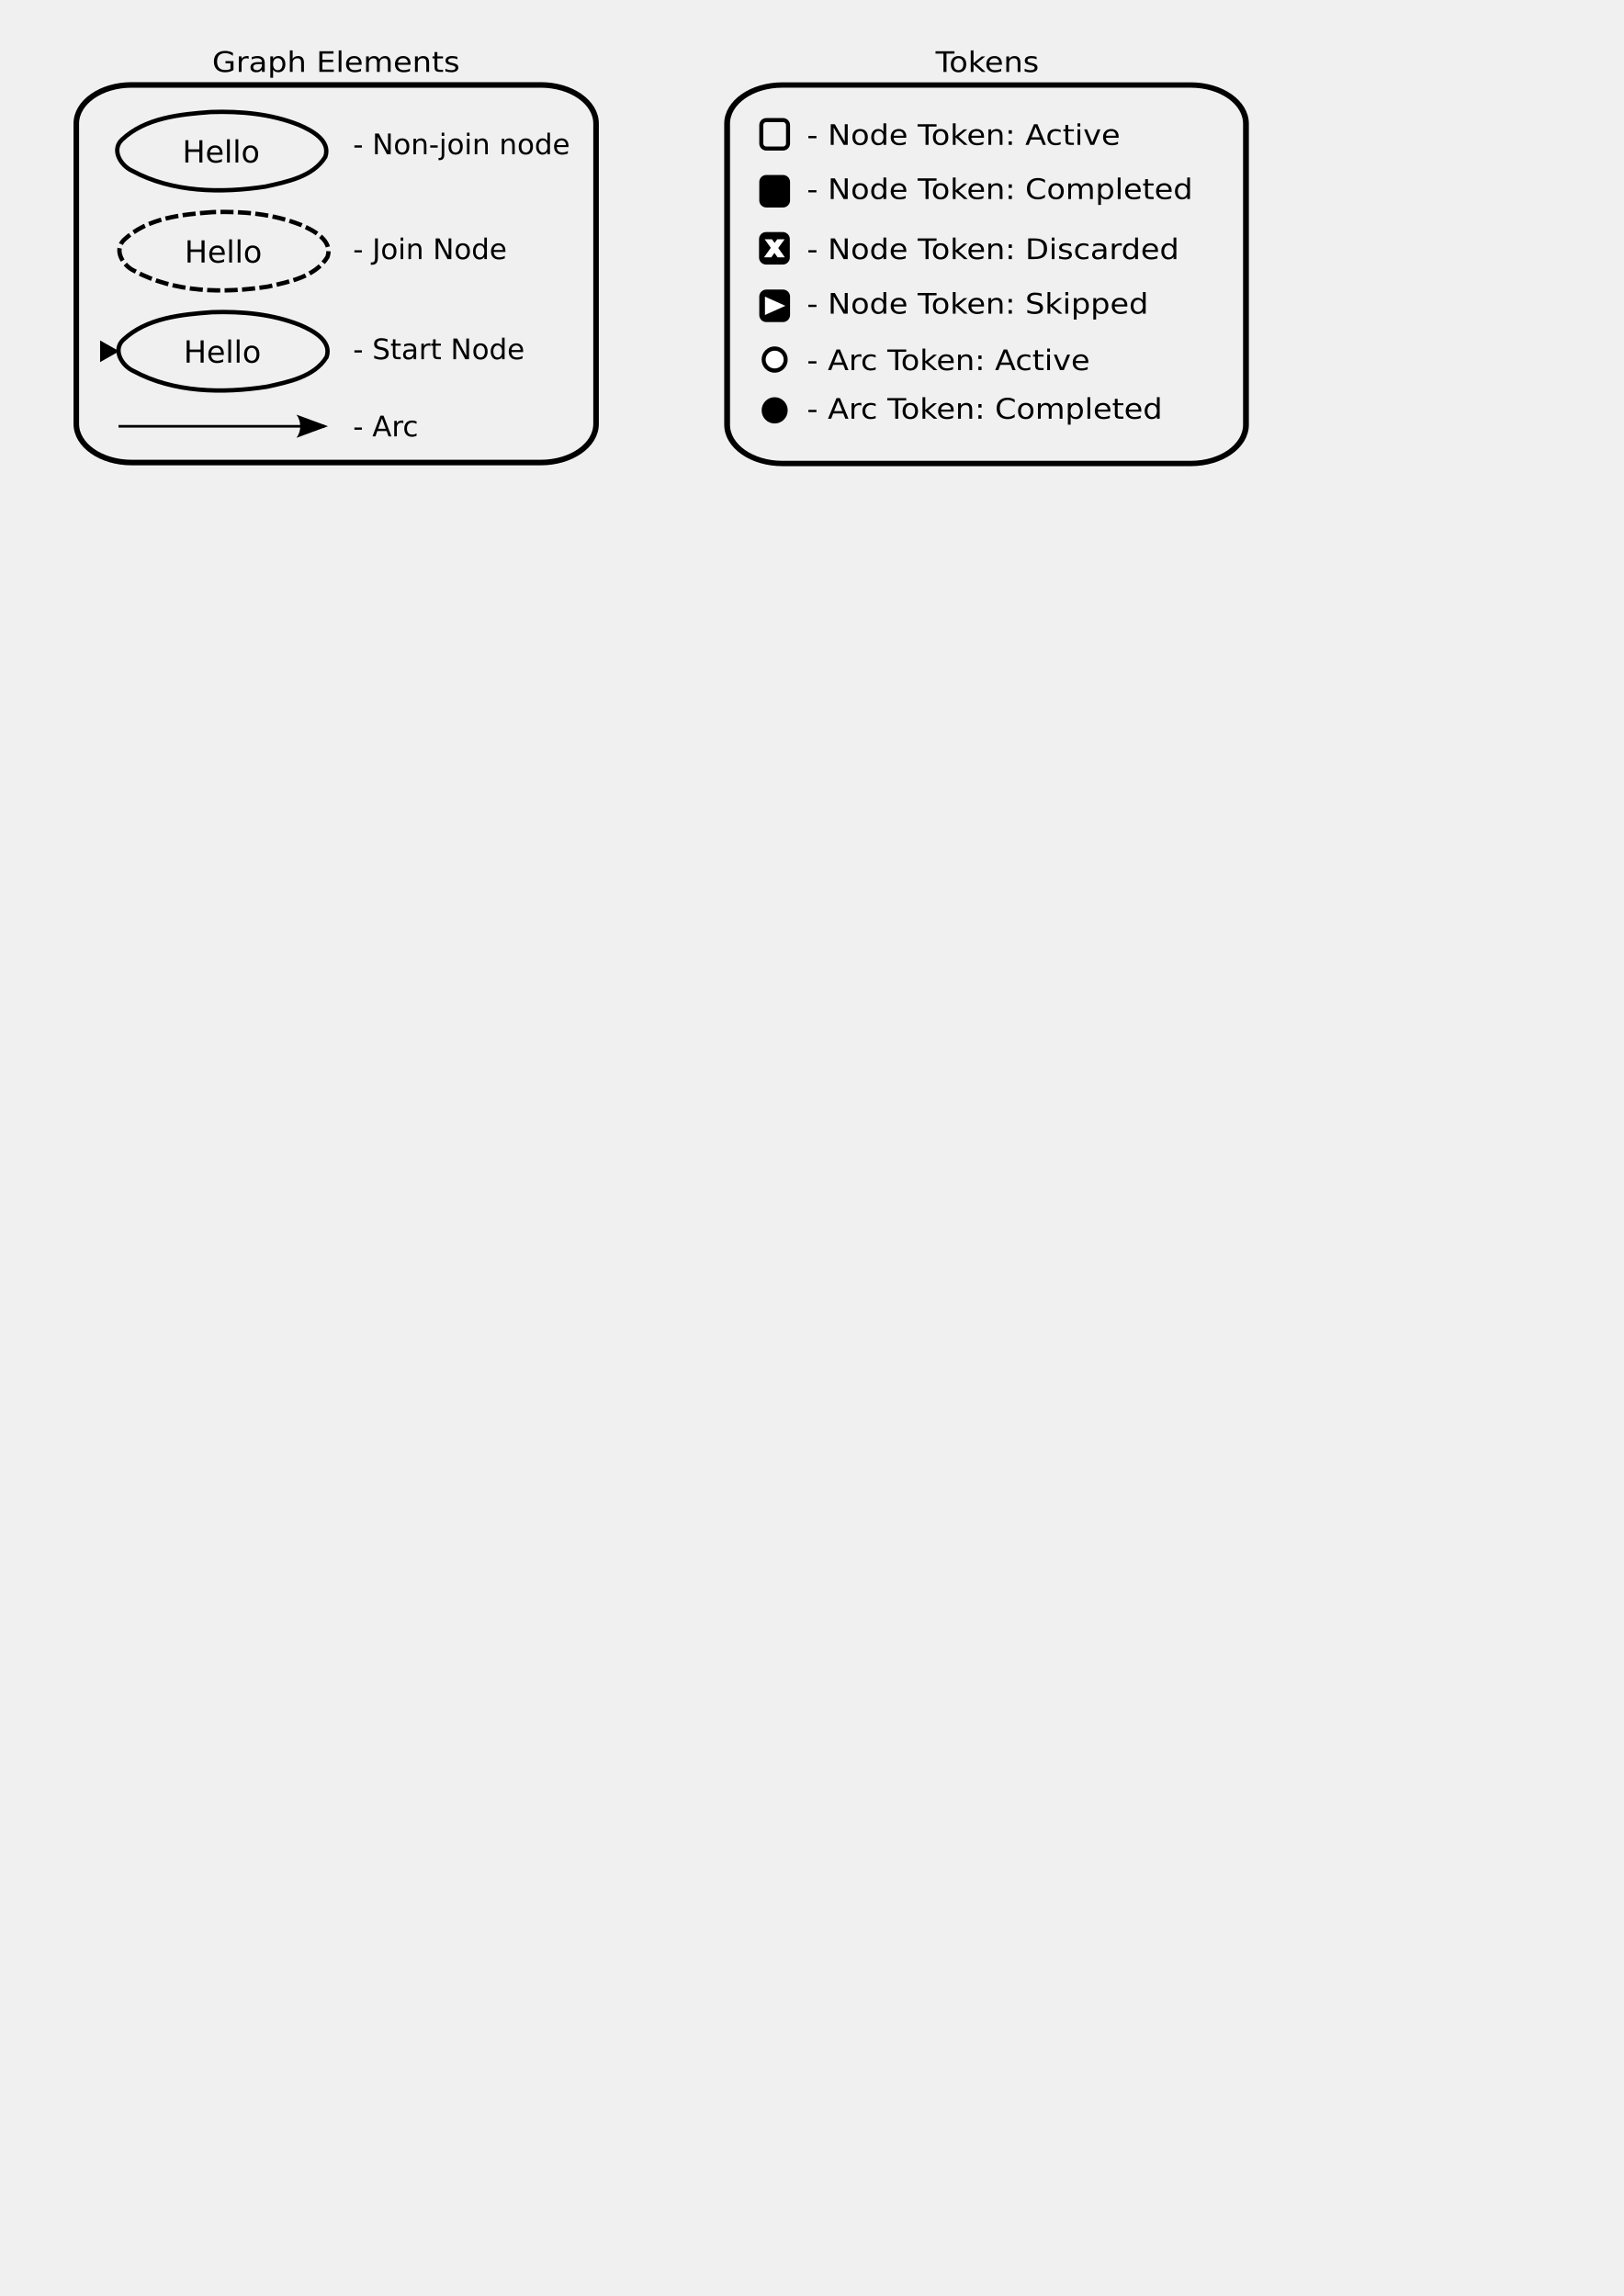
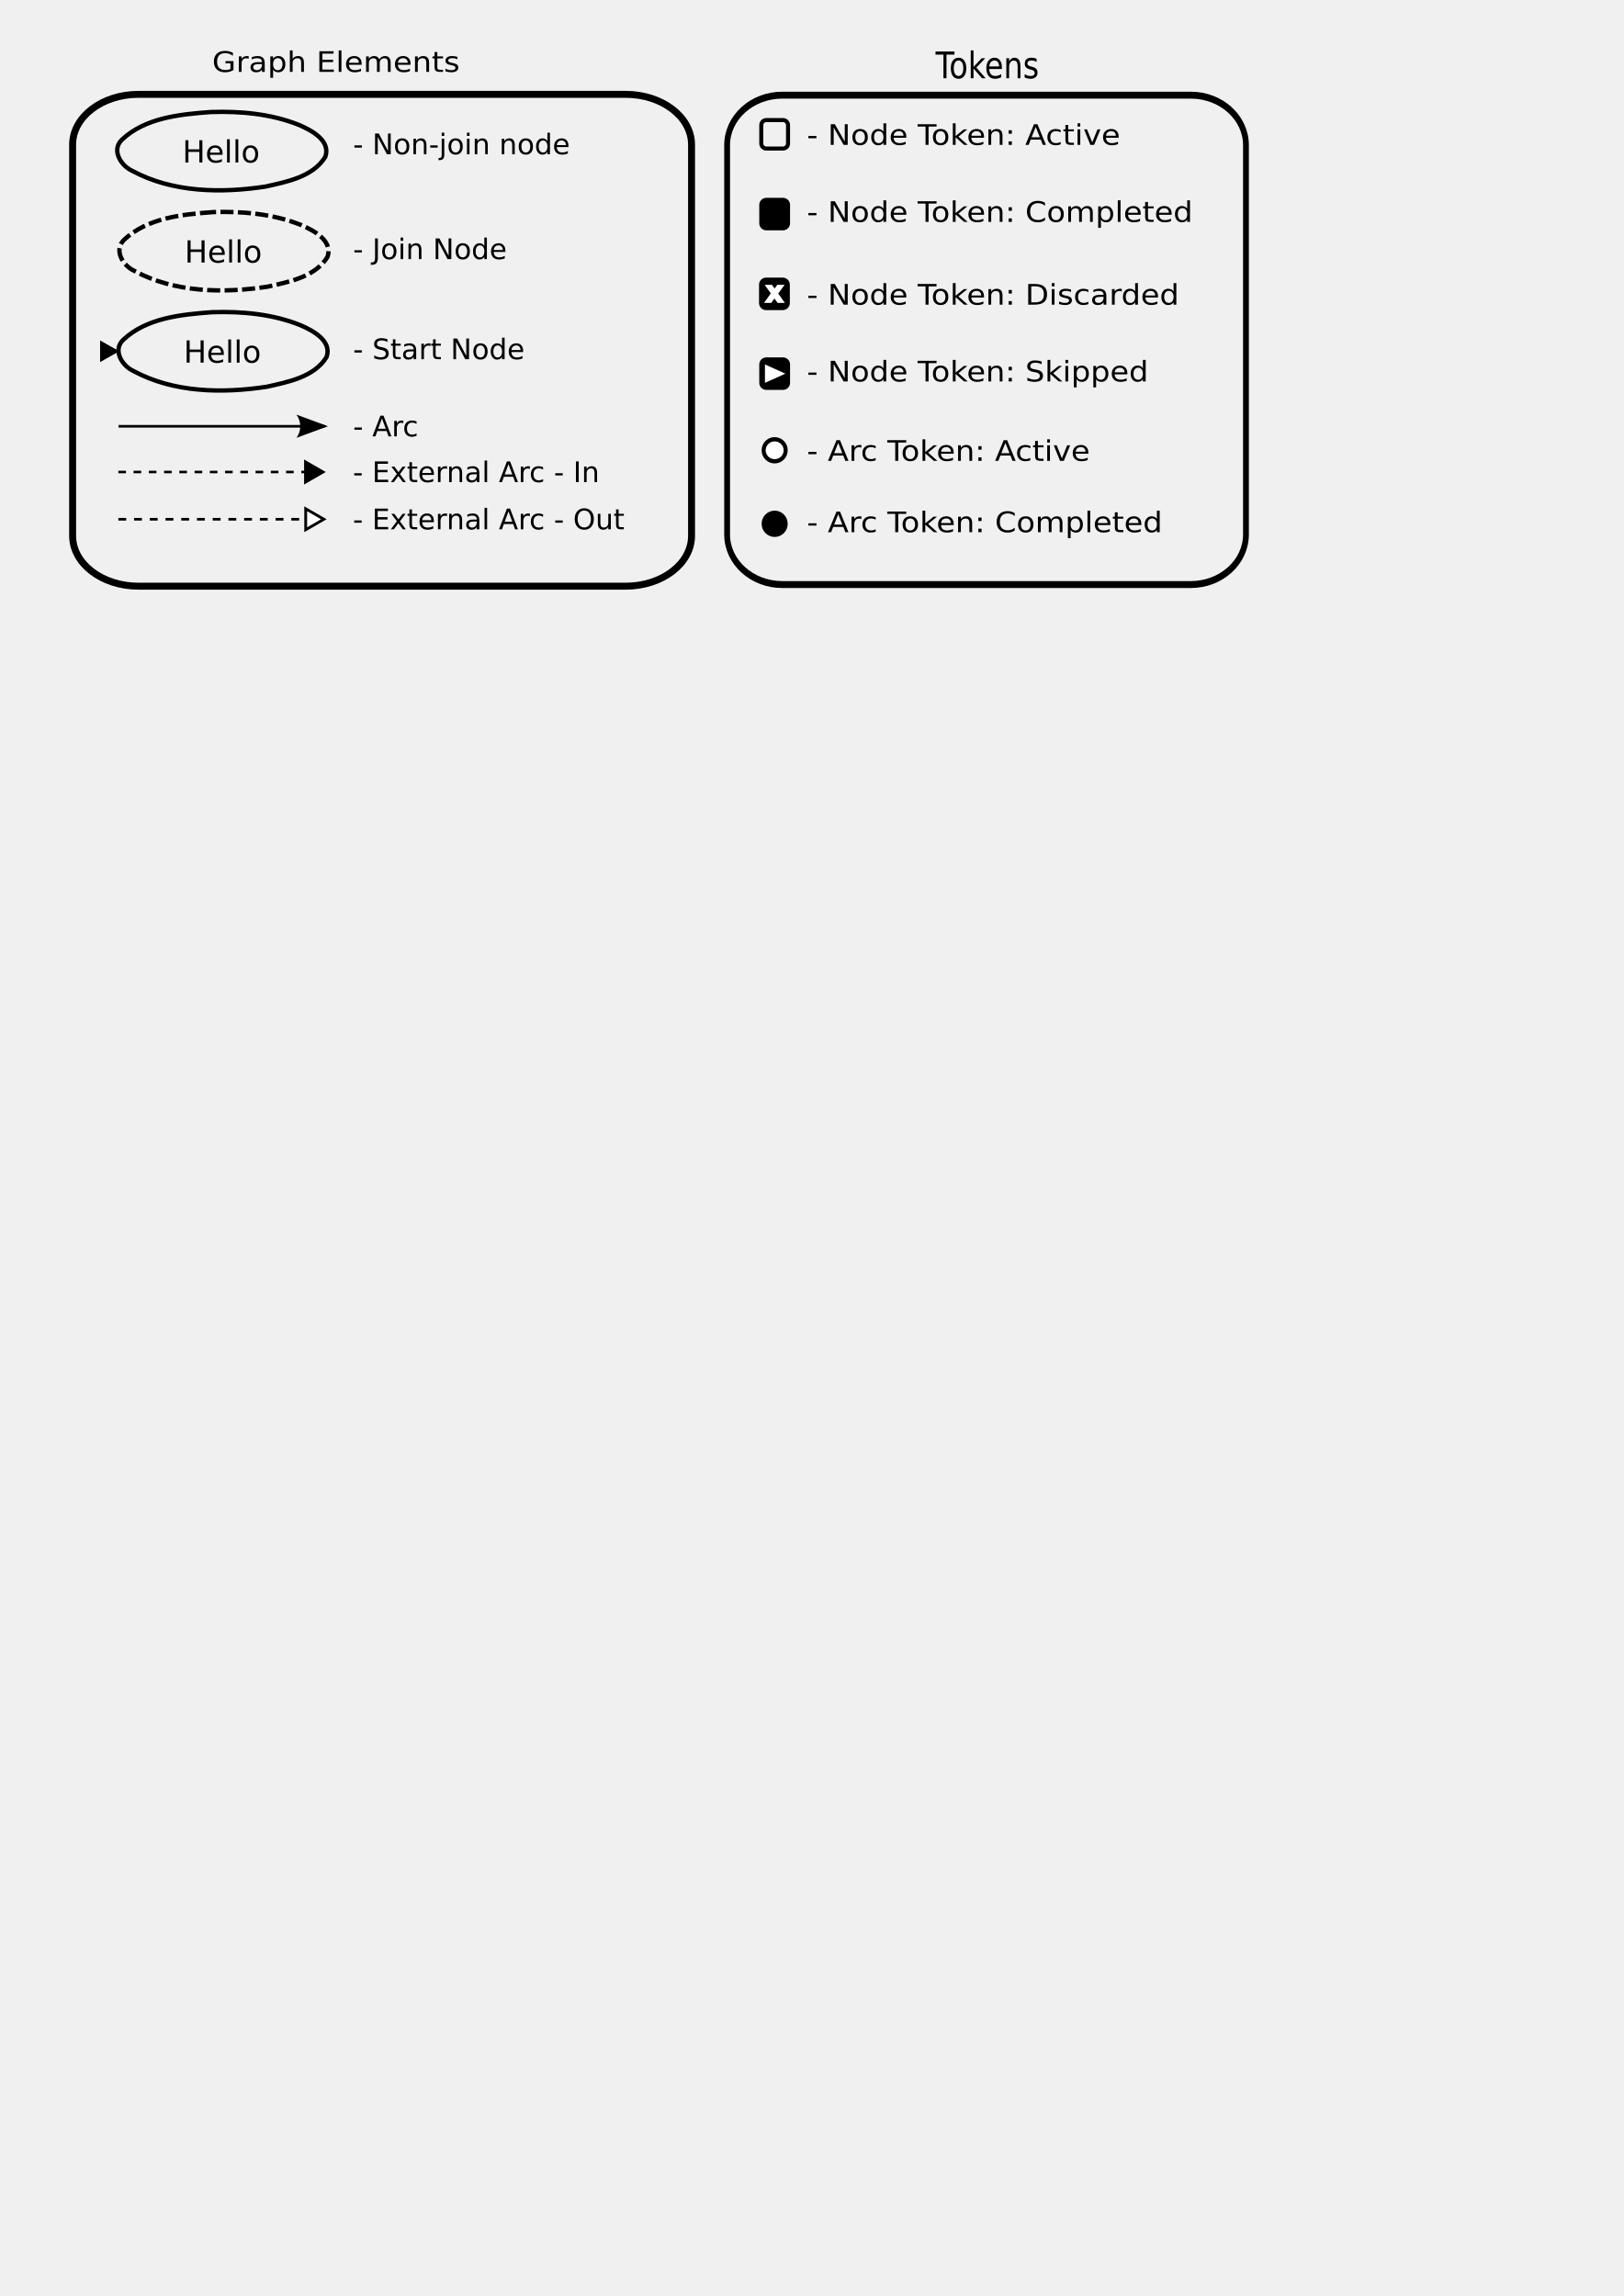
<svg xmlns="http://www.w3.org/2000/svg" width="744.094" height="1052.362" id="svg2">
  <defs id="defs4">
+     <marker orient="auto" refY="0.0" refX="0.0" id="TriangleOutL" style="overflow:visible">
+       <path id="path4083" d="M 5.77,0.0 L -2.88,5.0 L -2.88,-5.0 L 5.77,0.0 z " style="fill-rule:evenodd;stroke:#000000;stroke-width:1.0pt;marker-start:none" transform="scale(0.8)" />
+     </marker>
+     <marker orient="auto" refY="0.0" refX="0.0" id="EmptyTriangleOutL" style="overflow:visible">
+       <path id="path4101" d="M 5.77,0.0 L -2.88,5.0 L -2.88,-5.0 L 5.77,0.0 z " style="fill-rule:evenodd;fill:#FFFFFF;stroke:#000000;stroke-width:1.0pt;marker-start:none" transform="scale(0.8) translate(-6,0)" />
+     </marker>
+     <marker orient="auto" refY="0.0" refX="0.0" id="Arrow2Mend" style="overflow:visible;">
+       <path id="path3967" style="font-size:12.0;fill-rule:evenodd;stroke-width:0.625;stroke-linejoin:round;" d="M 8.719,4.034 L -2.207,0.016 L 8.719,-4.002 C 6.973,-1.63 6.983,1.616 8.719,4.034 z " transform="scale(0.6) rotate(180) translate(0,0)" />
+     </marker>
    <marker orient="auto" refY="0.0" refX="0.0" id="Arrow2Lend" style="overflow:visible;">
      <path id="path4770" style="font-size:12.0;fill-rule:evenodd;stroke-width:0.625;stroke-linejoin:round;" d="M 8.719,4.034 L -2.207,0.016 L 8.719,-4.002 C 6.973,-1.63 6.983,1.616 8.719,4.034 z " transform="scale(1.1) rotate(180) translate(1,0)" />
    </marker>
  </defs>
  <g id="layer1" style="display:inline">
-     <rect style="fill:none;fill-opacity:1;stroke:#000000;stroke-width:1.855;stroke-linecap:round;stroke-linejoin:round;stroke-miterlimit:4;stroke-dasharray:none;stroke-opacity:1" id="rect5592" width="12.251" height="13.04" x="348.879" y="55.037" ry="2.304" />
-     <rect ry="2.304" y="107.291" x="348.772" height="13.04" width="12.251" id="rect3342" style="fill:#000000;fill-opacity:1;stroke:#000000;stroke-width:1.855;stroke-linecap:round;stroke-linejoin:round;stroke-miterlimit:4;stroke-dasharray:none;stroke-opacity:1" />
-     <rect ry="2.304" y="81.126" x="348.879" height="13.04" width="12.251" id="rect3358" style="fill:#000000;fill-opacity:1;stroke:#000000;stroke-width:1.855;stroke-linecap:round;stroke-linejoin:round;stroke-miterlimit:4;stroke-dasharray:none;stroke-opacity:1" />
-     <text xml:space="preserve" style="font-size:13.529px;font-style:normal;font-weight:normal;fill:#000000;fill-opacity:1;stroke:none;stroke-width:1px;stroke-linecap:butt;stroke-linejoin:miter;stroke-opacity:1;font-family:Bitstream Vera Sans" x="355.314" y="69.105" id="text3949" transform="scale(1.04068,0.9609101)">
-       <tspan id="tspan3951" x="355.314" y="69.105">- Node Token: Active</tspan>
-     </text>
-     <text xml:space="preserve" style="font-size:13.529px;font-style:normal;font-weight:normal;fill:#000000;fill-opacity:1;stroke:none;stroke-width:1px;stroke-linecap:butt;stroke-linejoin:miter;stroke-opacity:1;font-family:Bitstream Vera Sans" x="355.314" y="94.944" id="text3953" transform="scale(1.04068,0.9609101)">
-       <tspan id="tspan3955" x="355.314" y="94.944">- Node Token: Completed</tspan>
-     </text>
-     <text xml:space="preserve" style="font-size:13.529px;font-style:normal;font-weight:normal;fill:#000000;fill-opacity:1;stroke:none;stroke-width:1px;stroke-linecap:butt;stroke-linejoin:miter;stroke-opacity:1;font-family:Bitstream Vera Sans" x="355.314" y="123.582" id="text3957" transform="scale(1.04068,0.9609101)">
-       <tspan id="tspan3959" x="355.314" y="123.582">- Node Token: Discarded</tspan>
-     </text>
-     <text xml:space="preserve" style="font-size:13.529px;font-style:normal;font-weight:normal;fill:#000000;fill-opacity:1;stroke:none;stroke-width:1px;stroke-linecap:butt;stroke-linejoin:miter;stroke-opacity:1;font-family:Bitstream Vera Sans" x="355.314" y="149.603" id="text3961" transform="scale(1.04068,0.9609101)">
-       <tspan id="tspan3963" x="355.314" y="149.603">- Node Token: Skipped</tspan>
-     </text>
-     <text xml:space="preserve" style="font-size:13.529px;font-style:normal;font-weight:normal;fill:#000000;fill-opacity:1;stroke:none;stroke-width:1px;stroke-linecap:butt;stroke-linejoin:miter;stroke-opacity:1;font-family:Bitstream Vera Sans" x="355.314" y="176.552" id="text3965" transform="scale(1.04068,0.9609101)">
-       <tspan id="tspan3967" x="355.314" y="176.552">- Arc Token: Active</tspan>
-     </text>
-     <text xml:space="preserve" style="font-size:13.529px;font-style:normal;font-weight:normal;fill:#000000;fill-opacity:1;stroke:none;stroke-width:1px;stroke-linecap:butt;stroke-linejoin:miter;stroke-opacity:1;font-family:Bitstream Vera Sans" x="355.314" y="199.739" id="text3969" transform="scale(1.04068,0.9609101)">
-       <tspan id="tspan3971" x="355.314" y="199.739">- Arc Token: Completed</tspan>
-     </text>
-     <g id="g4121" transform="matrix(1.083015,0,0,1,317.9978,-149.7404)">
+     <g id="g2609" transform="translate(0,5.6803226e-5)">
+       <rect ry="2.304" y="55.037" x="348.879" height="13.04" width="12.251" id="rect5592" style="fill:none;fill-opacity:1;stroke:#000000;stroke-width:1.855;stroke-linecap:round;stroke-linejoin:round;stroke-miterlimit:4;stroke-dasharray:none;stroke-opacity:1" />
+       <text transform="scale(1.04068,0.9609101)" id="text3949" y="69.105" x="355.314" style="font-size:13.529px;font-style:normal;font-weight:normal;fill:#000000;fill-opacity:1;stroke:none;stroke-width:1px;stroke-linecap:butt;stroke-linejoin:miter;stroke-opacity:1;font-family:Bitstream Vera Sans" xml:space="preserve">
+         <tspan y="69.105" x="355.314" id="tspan3951">- Node Token: Active</tspan>
+       </text>
+     </g>
+     <g id="g2604" transform="translate(0,10.47909)">
+       <rect style="fill:#000000;fill-opacity:1;stroke:#000000;stroke-width:1.855;stroke-linecap:round;stroke-linejoin:round;stroke-miterlimit:4;stroke-dasharray:none;stroke-opacity:1" id="rect3358" width="12.251" height="13.04" x="348.879" y="81.126" ry="2.304" />
+       <text transform="scale(1.04068,0.9609101)" id="text3953" y="94.944" x="355.314" style="font-size:13.529px;font-style:normal;font-weight:normal;fill:#000000;fill-opacity:1;stroke:none;stroke-width:1px;stroke-linecap:butt;stroke-linejoin:miter;stroke-opacity:1;font-family:Bitstream Vera Sans" xml:space="preserve">
+         <tspan y="94.944" x="355.314" id="tspan3955">- Node Token: Completed</tspan>
+       </text>
+     </g>
+     <g id="g4121" transform="matrix(1.083015,0,0,1.293075,317.9978,-200.3953)">
      <rect ry="17.75" rx="23.362" y="188.704" x="14.05" height="173.473" width="219.547" id="rect4047" style="fill:none;fill-opacity:1;stroke:#000000;stroke-width:2.457;stroke-miterlimit:4;stroke-dasharray:none;stroke-opacity:1" />
      <text id="text4049" y="182.716" x="102.264" style="font-size:13px;font-style:normal;font-weight:normal;fill:#000000;fill-opacity:1;stroke:none;stroke-width:1px;stroke-linecap:butt;stroke-linejoin:miter;stroke-opacity:1;font-family:Bitstream Vera Sans" xml:space="preserve">
        <tspan y="182.716" x="102.264" id="tspan4051">Tokens</tspan>
      </text>
    </g>
-     <path style="fill:none;fill-rule:evenodd;stroke:#000000;stroke-width:1.201px;stroke-linecap:butt;stroke-linejoin:miter;marker-end:url(#Arrow2Lend);stroke-opacity:1;display:inline" d="M 54.322,195.385 L 148.711,195.385" id="path3402" />
-     <g id="g3272" transform="translate(0,-5.3297209e-5)">
-       <g transform="translate(8,-7.96325)" id="g3555">
-         <path style="fill:none;fill-opacity:0.161;fill-rule:evenodd;stroke:#000000;stroke-width:2;stroke-linecap:butt;stroke-linejoin:miter;stroke-miterlimit:4;stroke-dasharray:none;stroke-opacity:1" d="M 88.619,59.307 C 74.459,60.373 58.595,61.874 47.838,72.026 C 42.931,76.791 47.409,83.939 52.619,86.276 C 71.038,96.244 93.403,96.582 113.788,93.46 C 123.49,91.267 135.43,89.049 141.088,79.838 C 143.655,72.33 134.694,67.688 129.057,65.244 C 116.345,60.148 102.342,58.854 88.619,59.307 z" id="path2385" />
-         <g id="g4727" transform="translate(-62.66776,-203.2153)">
-           <text id="text4692" y="285.647" x="138.258" style="font-size:14px;font-style:normal;font-weight:normal;fill:#000000;fill-opacity:1;stroke:none;stroke-width:1px;stroke-linecap:butt;stroke-linejoin:miter;stroke-opacity:1;font-family:Bitstream Vera Sans" xml:space="preserve">
-             <tspan y="285.647" x="138.258" id="tspan4694">Hello</tspan>
-           </text>
-         </g>
+     <g id="g3555" transform="translate(8,-7.963303)">
+       <path id="path2385" d="M 88.619,59.307 C 74.459,60.373 58.595,61.874 47.838,72.026 C 42.931,76.791 47.409,83.939 52.619,86.276 C 71.038,96.244 93.403,96.582 113.788,93.46 C 123.49,91.267 135.43,89.049 141.088,79.838 C 143.655,72.33 134.694,67.688 129.057,65.244 C 116.345,60.148 102.342,58.854 88.619,59.307 z" style="fill:none;fill-opacity:0.161;fill-rule:evenodd;stroke:#000000;stroke-width:2;stroke-linecap:butt;stroke-linejoin:miter;stroke-miterlimit:4;stroke-dasharray:none;stroke-opacity:1" />
+       <g transform="translate(-62.66776,-203.2153)" id="g4727">
+         <text xml:space="preserve" style="font-size:14px;font-style:normal;font-weight:normal;fill:#000000;fill-opacity:1;stroke:none;stroke-width:1px;stroke-linecap:butt;stroke-linejoin:miter;stroke-opacity:1;font-family:Bitstream Vera Sans" x="138.258" y="285.647" id="text4692">
+           <tspan id="tspan4694" x="138.258" y="285.647">Hello</tspan>
+         </text>
      </g>
-       <text id="text3983" y="70.695" x="161.772" style="font-size:13px;font-style:normal;font-weight:normal;fill:#000000;fill-opacity:1;stroke:none;stroke-width:1px;stroke-linecap:butt;stroke-linejoin:miter;stroke-opacity:1;font-family:Bitstream Vera Sans" xml:space="preserve">
-         <tspan y="70.695" x="161.772" id="tspan3985">- Non-join node</tspan>
-       </text>
    </g>
+     <text xml:space="preserve" style="font-size:13px;font-style:normal;font-weight:normal;fill:#000000;fill-opacity:1;stroke:none;stroke-width:1px;stroke-linecap:butt;stroke-linejoin:miter;stroke-opacity:1;font-family:Bitstream Vera Sans" x="161.772" y="70.695" id="text3983">
+       <tspan id="tspan3985" x="161.772" y="70.695">- Non-join node</tspan>
+     </text>
    <g id="g3261" transform="translate(0,-2.032281)">
      <g transform="translate(8,-10)" id="g3238">
        <g id="g4267" transform="translate(0,-47.96325)" style="stroke:#000000;stroke-width:2;stroke-miterlimit:4;stroke-dasharray:6, 2;stroke-dashoffset:0;stroke-opacity:1">
          <path style="fill:none;fill-opacity:0.161;fill-rule:evenodd;stroke:#000000;stroke-width:2;stroke-linecap:butt;stroke-linejoin:miter;stroke-miterlimit:4;stroke-dasharray:6, 2;stroke-dashoffset:0;stroke-opacity:1" d="M 89.619,157.214 C 75.459,158.281 59.595,159.781 48.838,169.933 C 43.931,174.699 48.409,181.846 53.619,184.183 C 72.038,194.151 94.403,194.489 114.788,191.367 C 124.49,189.175 136.43,186.956 142.088,177.745 C 144.655,170.237 135.694,165.595 130.057,163.152 C 117.345,158.055 103.342,156.762 89.619,157.214 z" id="path3975" />
        </g>
        <g id="g4262" transform="translate(0,-47.96325)">
          <g id="g3977" transform="translate(-61.66776,-105.3082)">
            <text id="text3979" y="285.647" x="138.258" style="font-size:14px;font-style:normal;font-weight:normal;fill:#000000;fill-opacity:1;stroke:none;stroke-width:1px;stroke-linecap:butt;stroke-linejoin:miter;stroke-opacity:1;font-family:Bitstream Vera Sans" xml:space="preserve">
              <tspan y="285.647" x="138.258" id="tspan3981">Hello</tspan>
            </text>
          </g>
        </g>
      </g>
      <text id="text3987" y="120.794" x="161.772" style="font-size:13px;font-style:normal;font-weight:normal;fill:#000000;fill-opacity:1;stroke:none;stroke-width:1px;stroke-linecap:butt;stroke-linejoin:miter;stroke-opacity:1;font-family:Bitstream Vera Sans" xml:space="preserve">
        <tspan y="120.794" x="161.772" id="tspan3989">- Join Node</tspan>
      </text>
    </g>
-     <text xml:space="preserve" style="font-size:13px;font-style:normal;font-weight:normal;fill:#000000;fill-opacity:1;stroke:none;stroke-width:1px;stroke-linecap:butt;stroke-linejoin:miter;stroke-opacity:1;font-family:Bitstream Vera Sans" x="161.772" y="200.011" id="text3991">
-       <tspan id="tspan3993" x="161.772" y="200.011">- Arc</tspan>
-     </text>
-     <rect ry="17.709" rx="25.345" y="38.927" x="34.966" height="173.077" width="238.189" id="rect4128" style="fill:none;fill-opacity:1;stroke:#000000;stroke-width:2.556;stroke-miterlimit:4;stroke-dasharray:none;stroke-opacity:1" />
+     <g id="g7869" transform="translate(0,-9.4436483e-5)">
+       <path id="path3402" d="M 54.322,195.385 L 148.711,195.385" style="fill:none;fill-rule:evenodd;stroke:#000000;stroke-width:1.201px;stroke-linecap:butt;stroke-linejoin:miter;marker-end:url(#Arrow2Lend);stroke-opacity:1;display:inline" />
+       <text id="text3991" y="200.011" x="161.772" style="font-size:13px;font-style:normal;font-weight:normal;fill:#000000;fill-opacity:1;stroke:none;stroke-width:1px;stroke-linecap:butt;stroke-linejoin:miter;stroke-opacity:1;font-family:Bitstream Vera Sans" xml:space="preserve">
+         <tspan y="200.011" x="161.772" id="tspan3993">- Arc</tspan>
+       </text>
+     </g>
+     <rect ry="23.066" rx="30.181" y="43.241" x="33.279" height="225.435" width="283.635" id="rect4128" style="fill:none;fill-opacity:1;stroke:#000000;stroke-width:3.183;stroke-miterlimit:4;stroke-dasharray:none;stroke-opacity:1" />
    <text id="text4130" y="34.363" x="93.236" style="font-size:13.525px;font-style:normal;font-weight:normal;fill:#000000;fill-opacity:1;stroke:none;stroke-width:1px;stroke-linecap:butt;stroke-linejoin:miter;stroke-opacity:1;font-family:Bitstream Vera Sans" xml:space="preserve" transform="scale(1.042781,0.9589742)">
      <tspan y="34.363" x="93.236" id="tspan4132">Graph Elements</tspan>
    </text>
-     <path style="fill:#ffffff;fill-opacity:1;stroke:#000000;stroke-width:2;stroke-miterlimit:4;stroke-dasharray:none;stroke-opacity:1" id="path19589" d="M 365.712,170.046 A 5.471,5.183 0 1 1 354.769,170.046 A 5.471,5.183 0 1 1 365.712,170.046 z" transform="matrix(0.9232637,0,0,0.974556,22.40748,-0.9151912)" />
-     <path transform="matrix(0.9232637,0,0,0.974556,22.40748,22.36362)" d="M 365.712,170.046 A 5.471,5.183 0 1 1 354.769,170.046 A 5.471,5.183 0 1 1 365.712,170.046 z" id="path19591" style="fill:#000000;fill-opacity:1;stroke:#000000;stroke-width:2;stroke-miterlimit:4;stroke-dasharray:none;stroke-opacity:1" />
-     <g id="g2896">
-       <rect ry="2.304" y="133.648" x="348.879" height="13.04" width="12.251" id="rect3350" style="fill:#000000;fill-opacity:1;stroke:#000000;stroke-width:1.855;stroke-linecap:round;stroke-linejoin:round;stroke-miterlimit:4;stroke-dasharray:none;stroke-opacity:1" />
-       <path transform="matrix(0.9237282,0,0,0.7199169,77.56792,-63.10094)" d="M 304.664,282.351 L 296.025,287.339 L 296.025,277.363 L 304.664,282.351 z" id="path3376" style="fill:#ffffff;fill-opacity:1;stroke:#ffffff;stroke-width:1;stroke-miterlimit:4;stroke-dasharray:none;stroke-dashoffset:0;stroke-opacity:1" />
+     <g id="g2586" transform="translate(0,41.57697)">
+       <text transform="scale(1.04068,0.9609101)" id="text3965" y="176.552" x="355.314" style="font-size:13.529px;font-style:normal;font-weight:normal;fill:#000000;fill-opacity:1;stroke:none;stroke-width:1px;stroke-linecap:butt;stroke-linejoin:miter;stroke-opacity:1;font-family:Bitstream Vera Sans" xml:space="preserve">
+         <tspan y="176.552" x="355.314" id="tspan3967">- Arc Token: Active</tspan>
+       </text>
+       <path transform="matrix(0.9232637,0,0,0.974556,22.40748,-0.9151912)" d="M 365.712,170.046 A 5.471,5.183 0 1 1 354.769,170.046 A 5.471,5.183 0 1 1 365.712,170.046 z" id="path19589" style="fill:#ffffff;fill-opacity:1;stroke:#000000;stroke-width:2;stroke-miterlimit:4;stroke-dasharray:none;stroke-opacity:1" />
    </g>
-     <text xml:space="preserve" style="font-size:9.214px;font-style:normal;font-weight:normal;fill:none;fill-opacity:1;stroke:#ffffff;stroke-width:1.867;stroke-linecap:butt;stroke-linejoin:miter;stroke-miterlimit:4;stroke-dasharray:none;stroke-opacity:1;font-family:Bitstream Vera Sans" x="339.614" y="121.199" id="text3386" transform="scale(1.035403,0.965807)">
-       <tspan id="tspan3388" x="339.614" y="121.199" style="fill:none;stroke:#ffffff;stroke-width:1.867;stroke-miterlimit:4;stroke-dasharray:none;stroke-opacity:1">X</tspan>
-     </text>
-     <g transform="translate(8.575925,83.78658)" id="g2442">
-       <path style="fill:none;fill-opacity:0.161;fill-rule:evenodd;stroke:#000000;stroke-width:2;stroke-linecap:butt;stroke-linejoin:miter;stroke-miterlimit:4;stroke-dasharray:none;stroke-opacity:1" d="M 88.619,59.307 C 74.459,60.373 58.595,61.874 47.838,72.026 C 42.931,76.791 47.409,83.939 52.619,86.276 C 71.038,96.244 93.403,96.582 113.788,93.46 C 123.49,91.267 135.43,89.049 141.088,79.838 C 143.655,72.33 134.694,67.688 129.057,65.244 C 116.345,60.148 102.342,58.854 88.619,59.307 z" id="path2444" />
-       <g id="g2446" transform="translate(-62.66776,-203.2153)">
-         <text id="text2448" y="285.647" x="138.258" style="font-size:14px;font-style:normal;font-weight:normal;fill:#000000;fill-opacity:1;stroke:none;stroke-width:1px;stroke-linecap:butt;stroke-linejoin:miter;stroke-opacity:1;font-family:Bitstream Vera Sans" xml:space="preserve">
-           <tspan y="285.647" x="138.258" id="tspan2450">Hello</tspan>
+     <g id="g2574" transform="translate(0,51.99999)">
+       <text transform="scale(1.04068,0.9609101)" id="text3969" y="199.739" x="355.314" style="font-size:13.529px;font-style:normal;font-weight:normal;fill:#000000;fill-opacity:1;stroke:none;stroke-width:1px;stroke-linecap:butt;stroke-linejoin:miter;stroke-opacity:1;font-family:Bitstream Vera Sans" xml:space="preserve">
+         <tspan y="199.739" x="355.314" id="tspan3971">- Arc Token: Completed</tspan>
+       </text>
+       <path style="fill:#000000;fill-opacity:1;stroke:#000000;stroke-width:2;stroke-miterlimit:4;stroke-dasharray:none;stroke-opacity:1" id="path19591" d="M 365.712,170.046 A 5.471,5.183 0 1 1 354.769,170.046 A 5.471,5.183 0 1 1 365.712,170.046 z" transform="matrix(0.9232637,0,0,0.974556,22.40748,22.36362)" />
+     </g>
+     <g id="g2579" transform="translate(0,31.09217)">
+       <text transform="scale(1.04068,0.9609101)" id="text3961" y="149.603" x="355.314" style="font-size:13.529px;font-style:normal;font-weight:normal;fill:#000000;fill-opacity:1;stroke:none;stroke-width:1px;stroke-linecap:butt;stroke-linejoin:miter;stroke-opacity:1;font-family:Bitstream Vera Sans" xml:space="preserve">
+         <tspan y="149.603" x="355.314" id="tspan3963">- Node Token: Skipped</tspan>
+       </text>
+       <g id="g2896">
+         <rect style="fill:#000000;fill-opacity:1;stroke:#000000;stroke-width:1.855;stroke-linecap:round;stroke-linejoin:round;stroke-miterlimit:4;stroke-dasharray:none;stroke-opacity:1" id="rect3350" width="12.251" height="13.04" x="348.879" y="133.648" ry="2.304" />
+         <path style="fill:#ffffff;fill-opacity:1;stroke:#ffffff;stroke-width:1;stroke-miterlimit:4;stroke-dasharray:none;stroke-dashoffset:0;stroke-opacity:1" id="path3376" d="M 304.664,282.351 L 296.025,287.339 L 296.025,277.363 L 304.664,282.351 z" transform="matrix(0.9237282,0,0,0.7199169,77.56792,-63.10094)" />
+       </g>
+     </g>
+     <g id="g2596" transform="translate(0,20.88197)">
+       <text transform="scale(1.04068,0.9609101)" id="text3957" y="123.582" x="355.314" style="font-size:13.529px;font-style:normal;font-weight:normal;fill:#000000;fill-opacity:1;stroke:none;stroke-width:1px;stroke-linecap:butt;stroke-linejoin:miter;stroke-opacity:1;font-family:Bitstream Vera Sans" xml:space="preserve">
+         <tspan y="123.582" x="355.314" id="tspan3959">- Node Token: Discarded</tspan>
+       </text>
+       <g id="g2591">
+         <rect ry="2.304" y="107.291" x="348.772" height="13.04" width="12.251" id="rect3342" style="fill:#000000;fill-opacity:1;stroke:#000000;stroke-width:1.855;stroke-linecap:round;stroke-linejoin:round;stroke-miterlimit:4;stroke-dasharray:none;stroke-opacity:1" />
+         <text xml:space="preserve" style="font-size:9.214px;font-style:normal;font-weight:normal;fill:none;fill-opacity:1;stroke:#ffffff;stroke-width:1.867;stroke-linecap:butt;stroke-linejoin:miter;stroke-miterlimit:4;stroke-dasharray:none;stroke-opacity:1;font-family:Bitstream Vera Sans" x="339.614" y="121.199" id="text3386" transform="scale(1.035403,0.965807)">
+           <tspan id="tspan3388" x="339.614" y="121.199" style="fill:none;stroke:#ffffff;stroke-width:1.867;stroke-miterlimit:4;stroke-dasharray:none;stroke-opacity:1">X</tspan>
        </text>
      </g>
    </g>
-     <path style="fill:#000000;fill-opacity:1;stroke:#000000;stroke-width:2;stroke-miterlimit:4;stroke-dasharray:none;stroke-dashoffset:0;stroke-opacity:1" id="path2452" d="M 54.713,283.503 L 45.21,288.989 L 45.21,278.017 L 54.713,283.503 z" transform="matrix(0.700671,0,0,0.6882871,14.89197,-34.13212)" />
+     <g id="g9083">
+       <g id="g2442" transform="translate(8.575925,83.78658)">
+         <path id="path2444" d="M 88.619,59.307 C 74.459,60.373 58.595,61.874 47.838,72.026 C 42.931,76.791 47.409,83.939 52.619,86.276 C 71.038,96.244 93.403,96.582 113.788,93.46 C 123.49,91.267 135.43,89.049 141.088,79.838 C 143.655,72.33 134.694,67.688 129.057,65.244 C 116.345,60.148 102.342,58.854 88.619,59.307 z" style="fill:none;fill-opacity:0.161;fill-rule:evenodd;stroke:#000000;stroke-width:2;stroke-linecap:butt;stroke-linejoin:miter;stroke-miterlimit:4;stroke-dasharray:none;stroke-opacity:1" />
+         <g transform="translate(-62.66776,-203.2153)" id="g2446">
+           <text xml:space="preserve" style="font-size:14px;font-style:normal;font-weight:normal;fill:#000000;fill-opacity:1;stroke:none;stroke-width:1px;stroke-linecap:butt;stroke-linejoin:miter;stroke-opacity:1;font-family:Bitstream Vera Sans" x="138.258" y="285.647" id="text2448">
+             <tspan id="tspan2450" x="138.258" y="285.647">Hello</tspan>
+           </text>
+         </g>
+       </g>
+       <path transform="matrix(0.700671,0,0,0.6882871,14.89197,-34.13212)" d="M 54.713,283.503 L 45.21,288.989 L 45.21,278.017 L 54.713,283.503 z" id="path2452" style="fill:#000000;fill-opacity:1;stroke:#000000;stroke-width:2;stroke-miterlimit:4;stroke-dasharray:none;stroke-dashoffset:0;stroke-opacity:1" />
+     </g>
    <text id="text3246" y="164.636" x="161.772" style="font-size:13px;font-style:normal;font-weight:normal;fill:#000000;fill-opacity:1;stroke:none;stroke-width:1px;stroke-linecap:butt;stroke-linejoin:miter;stroke-opacity:1;font-family:Bitstream Vera Sans" xml:space="preserve">
      <tspan y="164.636" x="161.772" id="tspan3248">- Start Node</tspan>
    </text>
+     <path style="fill:none;fill-rule:evenodd;stroke:#000000;stroke-width:1.165;stroke-linecap:butt;stroke-linejoin:miter;marker-start:none;marker-mid:none;marker-end:url(#TriangleOutL);stroke-miterlimit:4;stroke-dasharray:3.494, 3.494;stroke-dashoffset:0;stroke-opacity:1;display:inline" d="M 54.228,216.341 L 142.668,216.341" id="path2634" />
+     <text xml:space="preserve" style="font-size:13px;font-style:normal;font-weight:normal;fill:#000000;fill-opacity:1;stroke:none;stroke-width:1px;stroke-linecap:butt;stroke-linejoin:miter;stroke-opacity:1;display:inline;font-family:Bitstream Vera Sans" x="161.696" y="220.966" id="text2636">
+       <tspan id="tspan2638" x="161.696" y="220.966">- External Arc - In</tspan>
+     </text>
+     <path style="fill:none;fill-rule:evenodd;stroke:#000000;stroke-width:1.201;stroke-linecap:butt;stroke-linejoin:miter;marker-end:url(#EmptyTriangleOutL);stroke-miterlimit:4;stroke-dasharray:3.603,3.603;stroke-dashoffset:0;stroke-opacity:1;display:inline" d="M 54.237,237.995 L 148.627,237.995" id="path2640" />
+     <text xml:space="preserve" style="font-size:13px;font-style:normal;font-weight:normal;fill:#000000;fill-opacity:1;stroke:none;stroke-width:1px;stroke-linecap:butt;stroke-linejoin:miter;stroke-opacity:1;display:inline;font-family:Bitstream Vera Sans" x="161.687" y="242.62" id="text2642">
+       <tspan id="tspan2644" x="161.687" y="242.62">- External Arc - Out</tspan>
+     </text>
  </g>
</svg>
